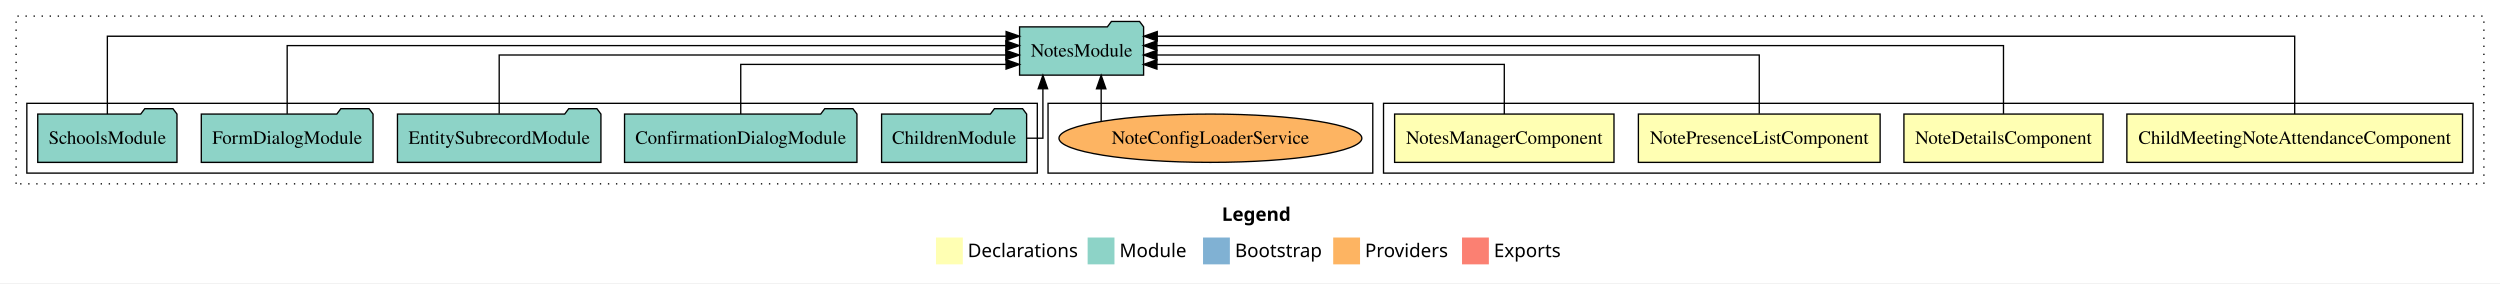
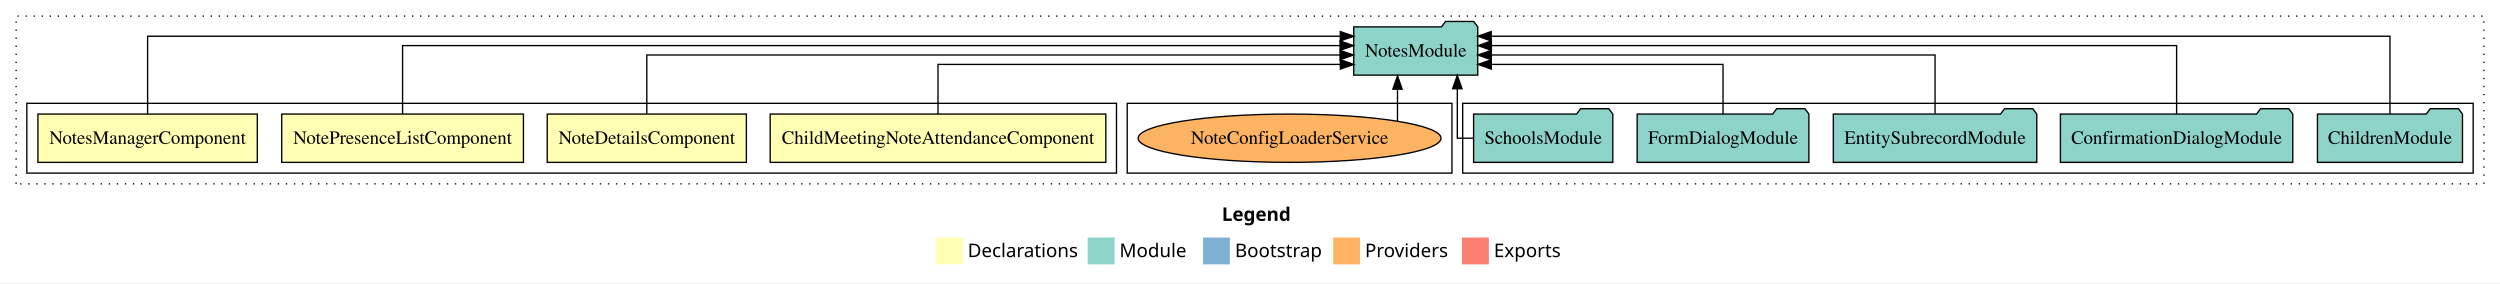
<svg xmlns="http://www.w3.org/2000/svg" width="1863pt" height="211pt" viewBox="0.00 0.00 1863.00 211.00">
  <g id="graph0" class="graph" transform="scale(1 1) rotate(0) translate(4 207)">
    <polygon fill="white" stroke="transparent" points="-4,4 -4,-207 1859,-207 1859,4 -4,4" />
    <text text-anchor="start" x="906.51" y="-42.4" font-family="sans-serif" font-weight="bold" font-size="14.00">Legend</text>
    <polygon fill="#ffffb3" stroke="transparent" points="693.5,-10 693.5,-30 713.5,-30 713.5,-10 693.5,-10" />
    <text text-anchor="start" x="717.13" y="-15.4" font-family="sans-serif" font-size="14.00">  Declarations</text>
    <polygon fill="#8dd3c7" stroke="transparent" points="806.5,-10 806.5,-30 826.5,-30 826.5,-10 806.5,-10" />
    <text text-anchor="start" x="830.23" y="-15.4" font-family="sans-serif" font-size="14.00">  Module</text>
    <polygon fill="#80b1d3" stroke="transparent" points="892.5,-10 892.5,-30 912.5,-30 912.5,-10 892.5,-10" />
    <text text-anchor="start" x="916.28" y="-15.4" font-family="sans-serif" font-size="14.00">  Bootstrap</text>
    <polygon fill="#fdb462" stroke="transparent" points="989.5,-10 989.5,-30 1009.5,-30 1009.5,-10 989.5,-10" />
    <text text-anchor="start" x="1013.17" y="-15.4" font-family="sans-serif" font-size="14.00">  Providers</text>
    <polygon fill="#fb8072" stroke="transparent" points="1085.5,-10 1085.5,-30 1105.5,-30 1105.5,-10 1085.5,-10" />
    <text text-anchor="start" x="1109.23" y="-15.4" font-family="sans-serif" font-size="14.00">  Exports</text>
    <g id="clust1" class="cluster">
      <polygon fill="none" stroke="black" stroke-dasharray="1,5" points="8,-70 8,-195 1847,-195 1847,-70 8,-70" />
    </g>
-     <g id="clust2" class="cluster">
-       <polygon fill="none" stroke="black" points="1027,-78 1027,-130 1839,-130 1839,-78 1027,-78" />
+     <g id="clust7" class="cluster">
+       <polygon fill="none" stroke="black" points="1086,-78 1086,-130 1839,-130 1839,-78 1086,-78" />
    </g>
    <g id="clust10" class="cluster">
-       <polygon fill="none" stroke="black" points="777,-78 777,-130 1019,-130 1019,-78 777,-78" />
+       <polygon fill="none" stroke="black" points="836,-78 836,-130 1078,-130 1078,-78 836,-78" />
    </g>
-     <g id="clust7" class="cluster">
-       <polygon fill="none" stroke="black" points="16,-78 16,-130 769,-130 769,-78 16,-78" />
+     <g id="clust2" class="cluster">
+       <polygon fill="none" stroke="black" points="16,-78 16,-130 828,-130 828,-78 16,-78" />
    </g>
    <g id="node1" class="node">
-       <polygon fill="#ffffb3" stroke="black" points="1831.06,-122 1580.94,-122 1580.94,-86 1831.06,-86 1831.06,-122" />
-       <text text-anchor="middle" x="1706" y="-99.8" font-family="Times,serif" font-size="14.00">ChildMeetingNoteAttendanceComponent</text>
+       <polygon fill="#ffffb3" stroke="black" points="820.06,-122 569.94,-122 569.94,-86 820.06,-86 820.06,-122" />
+       <text text-anchor="middle" x="695" y="-99.8" font-family="Times,serif" font-size="14.00">ChildMeetingNoteAttendanceComponent</text>
    </g>
    <g id="node5" class="node">
-       <polygon fill="#8dd3c7" stroke="black" points="848.21,-187 845.21,-191 824.21,-191 821.21,-187 755.79,-187 755.79,-151 848.21,-151 848.21,-187" />
-       <text text-anchor="middle" x="802" y="-164.8" font-family="Times,serif" font-size="14.00">NotesModule</text>
+       <polygon fill="#8dd3c7" stroke="black" points="1097.21,-187 1094.21,-191 1073.21,-191 1070.21,-187 1004.79,-187 1004.79,-151 1097.21,-151 1097.21,-187" />
+       <text text-anchor="middle" x="1051" y="-164.8" font-family="Times,serif" font-size="14.00">NotesModule</text>
    </g>
    <g id="edge1" class="edge">
-       <path fill="none" stroke="black" d="M1706,-122.01C1706,-144.49 1706,-180 1706,-180 1706,-180 858.39,-180 858.39,-180" />
-       <polygon fill="black" stroke="black" points="858.39,-176.5 848.39,-180 858.39,-183.5 858.39,-176.5" />
+       <path fill="none" stroke="black" d="M695,-122.01C695,-138.05 695,-159 695,-159 695,-159 994.82,-159 994.82,-159" />
+       <polygon fill="black" stroke="black" points="994.82,-162.5 1004.82,-159 994.82,-155.5 994.82,-162.5" />
    </g>
    <g id="node2" class="node">
-       <polygon fill="#ffffb3" stroke="black" points="1563.2,-122 1414.8,-122 1414.8,-86 1563.2,-86 1563.2,-122" />
-       <text text-anchor="middle" x="1489" y="-99.8" font-family="Times,serif" font-size="14.00">NoteDetailsComponent</text>
+       <polygon fill="#ffffb3" stroke="black" points="552.2,-122 403.8,-122 403.8,-86 552.2,-86 552.2,-122" />
+       <text text-anchor="middle" x="478" y="-99.8" font-family="Times,serif" font-size="14.00">NoteDetailsComponent</text>
    </g>
    <g id="edge2" class="edge">
-       <path fill="none" stroke="black" d="M1489,-122.13C1489,-142.57 1489,-173 1489,-173 1489,-173 858.14,-173 858.14,-173" />
-       <polygon fill="black" stroke="black" points="858.14,-169.5 848.14,-173 858.14,-176.5 858.14,-169.5" />
+       <path fill="none" stroke="black" d="M478,-122.27C478,-140.56 478,-166 478,-166 478,-166 994.59,-166 994.59,-166" />
+       <polygon fill="black" stroke="black" points="994.59,-169.5 1004.59,-166 994.59,-162.5 994.59,-169.5" />
    </g>
    <g id="node3" class="node">
-       <polygon fill="#ffffb3" stroke="black" points="1397.07,-122 1216.93,-122 1216.93,-86 1397.07,-86 1397.07,-122" />
-       <text text-anchor="middle" x="1307" y="-99.8" font-family="Times,serif" font-size="14.00">NotePresenceListComponent</text>
+       <polygon fill="#ffffb3" stroke="black" points="386.07,-122 205.93,-122 205.93,-86 386.07,-86 386.07,-122" />
+       <text text-anchor="middle" x="296" y="-99.8" font-family="Times,serif" font-size="14.00">NotePresenceListComponent</text>
    </g>
    <g id="edge3" class="edge">
-       <path fill="none" stroke="black" d="M1307,-122.27C1307,-140.56 1307,-166 1307,-166 1307,-166 858.15,-166 858.15,-166" />
-       <polygon fill="black" stroke="black" points="858.15,-162.5 848.15,-166 858.15,-169.5 858.15,-162.5" />
+       <path fill="none" stroke="black" d="M296,-122.13C296,-142.57 296,-173 296,-173 296,-173 994.62,-173 994.62,-173" />
+       <polygon fill="black" stroke="black" points="994.62,-176.5 1004.62,-173 994.62,-169.5 994.62,-176.5" />
    </g>
    <g id="node4" class="node">
-       <polygon fill="#ffffb3" stroke="black" points="1198.74,-122 1035.26,-122 1035.26,-86 1198.74,-86 1198.74,-122" />
-       <text text-anchor="middle" x="1117" y="-99.8" font-family="Times,serif" font-size="14.00">NotesManagerComponent</text>
+       <polygon fill="#ffffb3" stroke="black" points="187.74,-122 24.26,-122 24.26,-86 187.74,-86 187.74,-122" />
+       <text text-anchor="middle" x="106" y="-99.8" font-family="Times,serif" font-size="14.00">NotesManagerComponent</text>
    </g>
    <g id="edge4" class="edge">
-       <path fill="none" stroke="black" d="M1117,-122.01C1117,-138.05 1117,-159 1117,-159 1117,-159 858.14,-159 858.14,-159" />
-       <polygon fill="black" stroke="black" points="858.14,-155.5 848.14,-159 858.14,-162.5 858.14,-155.5" />
+       <path fill="none" stroke="black" d="M106,-122.01C106,-144.49 106,-180 106,-180 106,-180 994.78,-180 994.78,-180" />
+       <polygon fill="black" stroke="black" points="994.78,-183.5 1004.78,-180 994.78,-176.5 994.78,-183.5" />
    </g>
    <g id="node6" class="node">
-       <polygon fill="#8dd3c7" stroke="black" points="761.04,-122 758.04,-126 737.04,-126 734.04,-122 652.96,-122 652.96,-86 761.04,-86 761.04,-122" />
-       <text text-anchor="middle" x="707" y="-99.8" font-family="Times,serif" font-size="14.00">ChildrenModule</text>
+       <polygon fill="#8dd3c7" stroke="black" points="1831.04,-122 1828.04,-126 1807.04,-126 1804.04,-122 1722.96,-122 1722.96,-86 1831.04,-86 1831.04,-122" />
+       <text text-anchor="middle" x="1777" y="-99.8" font-family="Times,serif" font-size="14.00">ChildrenModule</text>
    </g>
    <g id="edge5" class="edge">
-       <path fill="none" stroke="black" d="M761.34,-104C768.36,-104 773.17,-104 773.17,-104 773.17,-104 773.17,-140.89 773.17,-140.89" />
-       <polygon fill="black" stroke="black" points="769.67,-140.89 773.17,-150.89 776.67,-140.89 769.67,-140.89" />
+       <path fill="none" stroke="black" d="M1777,-122.01C1777,-144.49 1777,-180 1777,-180 1777,-180 1107.24,-180 1107.24,-180" />
+       <polygon fill="black" stroke="black" points="1107.24,-176.5 1097.24,-180 1107.24,-183.5 1107.24,-176.5" />
    </g>
    <g id="node7" class="node">
-       <polygon fill="#8dd3c7" stroke="black" points="634.59,-122 631.59,-126 610.59,-126 607.59,-122 461.41,-122 461.41,-86 634.59,-86 634.59,-122" />
-       <text text-anchor="middle" x="548" y="-99.8" font-family="Times,serif" font-size="14.00">ConfirmationDialogModule</text>
+       <polygon fill="#8dd3c7" stroke="black" points="1704.59,-122 1701.59,-126 1680.59,-126 1677.59,-122 1531.41,-122 1531.41,-86 1704.59,-86 1704.59,-122" />
+       <text text-anchor="middle" x="1618" y="-99.8" font-family="Times,serif" font-size="14.00">ConfirmationDialogModule</text>
    </g>
    <g id="edge6" class="edge">
-       <path fill="none" stroke="black" d="M548,-122.01C548,-138.05 548,-159 548,-159 548,-159 745.71,-159 745.71,-159" />
-       <polygon fill="black" stroke="black" points="745.71,-162.5 755.71,-159 745.71,-155.5 745.71,-162.5" />
+       <path fill="none" stroke="black" d="M1618,-122.13C1618,-142.57 1618,-173 1618,-173 1618,-173 1107.4,-173 1107.4,-173" />
+       <polygon fill="black" stroke="black" points="1107.4,-169.5 1097.4,-173 1107.4,-176.5 1107.4,-169.5" />
    </g>
    <g id="node8" class="node">
-       <polygon fill="#8dd3c7" stroke="black" points="443.81,-122 440.81,-126 419.81,-126 416.81,-122 292.19,-122 292.19,-86 443.81,-86 443.81,-122" />
-       <text text-anchor="middle" x="368" y="-99.8" font-family="Times,serif" font-size="14.00">EntitySubrecordModule</text>
+       <polygon fill="#8dd3c7" stroke="black" points="1513.81,-122 1510.81,-126 1489.81,-126 1486.81,-122 1362.19,-122 1362.19,-86 1513.81,-86 1513.81,-122" />
+       <text text-anchor="middle" x="1438" y="-99.8" font-family="Times,serif" font-size="14.00">EntitySubrecordModule</text>
    </g>
    <g id="edge7" class="edge">
-       <path fill="none" stroke="black" d="M368,-122.27C368,-140.56 368,-166 368,-166 368,-166 745.55,-166 745.55,-166" />
-       <polygon fill="black" stroke="black" points="745.55,-169.5 755.55,-166 745.55,-162.5 745.55,-169.5" />
+       <path fill="none" stroke="black" d="M1438,-122.27C1438,-140.56 1438,-166 1438,-166 1438,-166 1107.3,-166 1107.3,-166" />
+       <polygon fill="black" stroke="black" points="1107.3,-162.5 1097.3,-166 1107.3,-169.5 1107.3,-162.5" />
    </g>
    <g id="node9" class="node">
-       <polygon fill="#8dd3c7" stroke="black" points="273.99,-122 270.99,-126 249.99,-126 246.99,-122 146.01,-122 146.01,-86 273.99,-86 273.99,-122" />
-       <text text-anchor="middle" x="210" y="-99.8" font-family="Times,serif" font-size="14.00">FormDialogModule</text>
+       <polygon fill="#8dd3c7" stroke="black" points="1343.99,-122 1340.99,-126 1319.99,-126 1316.99,-122 1216.01,-122 1216.01,-86 1343.99,-86 1343.99,-122" />
+       <text text-anchor="middle" x="1280" y="-99.8" font-family="Times,serif" font-size="14.00">FormDialogModule</text>
    </g>
    <g id="edge8" class="edge">
-       <path fill="none" stroke="black" d="M210,-122.13C210,-142.57 210,-173 210,-173 210,-173 745.55,-173 745.55,-173" />
-       <polygon fill="black" stroke="black" points="745.55,-176.5 755.55,-173 745.55,-169.5 745.55,-176.5" />
+       <path fill="none" stroke="black" d="M1280,-122.01C1280,-138.05 1280,-159 1280,-159 1280,-159 1107.34,-159 1107.34,-159" />
+       <polygon fill="black" stroke="black" points="1107.34,-155.5 1097.34,-159 1107.34,-162.5 1107.34,-155.5" />
    </g>
    <g id="node10" class="node">
-       <polygon fill="#8dd3c7" stroke="black" points="127.88,-122 124.88,-126 103.88,-126 100.88,-122 24.12,-122 24.12,-86 127.88,-86 127.88,-122" />
-       <text text-anchor="middle" x="76" y="-99.8" font-family="Times,serif" font-size="14.00">SchoolsModule</text>
+       <polygon fill="#8dd3c7" stroke="black" points="1197.88,-122 1194.88,-126 1173.88,-126 1170.88,-122 1094.12,-122 1094.12,-86 1197.88,-86 1197.88,-122" />
+       <text text-anchor="middle" x="1146" y="-99.8" font-family="Times,serif" font-size="14.00">SchoolsModule</text>
    </g>
    <g id="edge9" class="edge">
-       <path fill="none" stroke="black" d="M76,-122.01C76,-144.49 76,-180 76,-180 76,-180 745.76,-180 745.76,-180" />
-       <polygon fill="black" stroke="black" points="745.76,-183.5 755.76,-180 745.76,-176.5 745.76,-183.5" />
+       <path fill="none" stroke="black" d="M1094.03,-104C1086.92,-104 1081.99,-104 1081.99,-104 1081.99,-104 1081.99,-140.89 1081.99,-140.89" />
+       <polygon fill="black" stroke="black" points="1078.49,-140.89 1081.99,-150.89 1085.49,-140.89 1078.49,-140.89" />
    </g>
    <g id="node11" class="node">
-       <ellipse fill="#fdb462" stroke="black" cx="898" cy="-104" rx="112.86" ry="18" />
-       <text text-anchor="middle" x="898" y="-99.8" font-family="Times,serif" font-size="14.00">NoteConfigLoaderService</text>
+       <ellipse fill="#fdb462" stroke="black" cx="957" cy="-104" rx="112.86" ry="18" />
+       <text text-anchor="middle" x="957" y="-99.8" font-family="Times,serif" font-size="14.00">NoteConfigLoaderService</text>
    </g>
    <g id="edge10" class="edge">
-       <path fill="none" stroke="black" d="M816.59,-116.53C816.59,-116.53 816.59,-140.85 816.59,-140.85" />
-       <polygon fill="black" stroke="black" points="813.09,-140.85 816.59,-150.85 820.09,-140.85 813.09,-140.85" />
+       <path fill="none" stroke="black" d="M1037.41,-116.84C1037.41,-116.84 1037.41,-140.52 1037.41,-140.52" />
+       <polygon fill="black" stroke="black" points="1033.91,-140.52 1037.41,-150.52 1040.91,-140.52 1033.91,-140.52" />
    </g>
  </g>
</svg>
